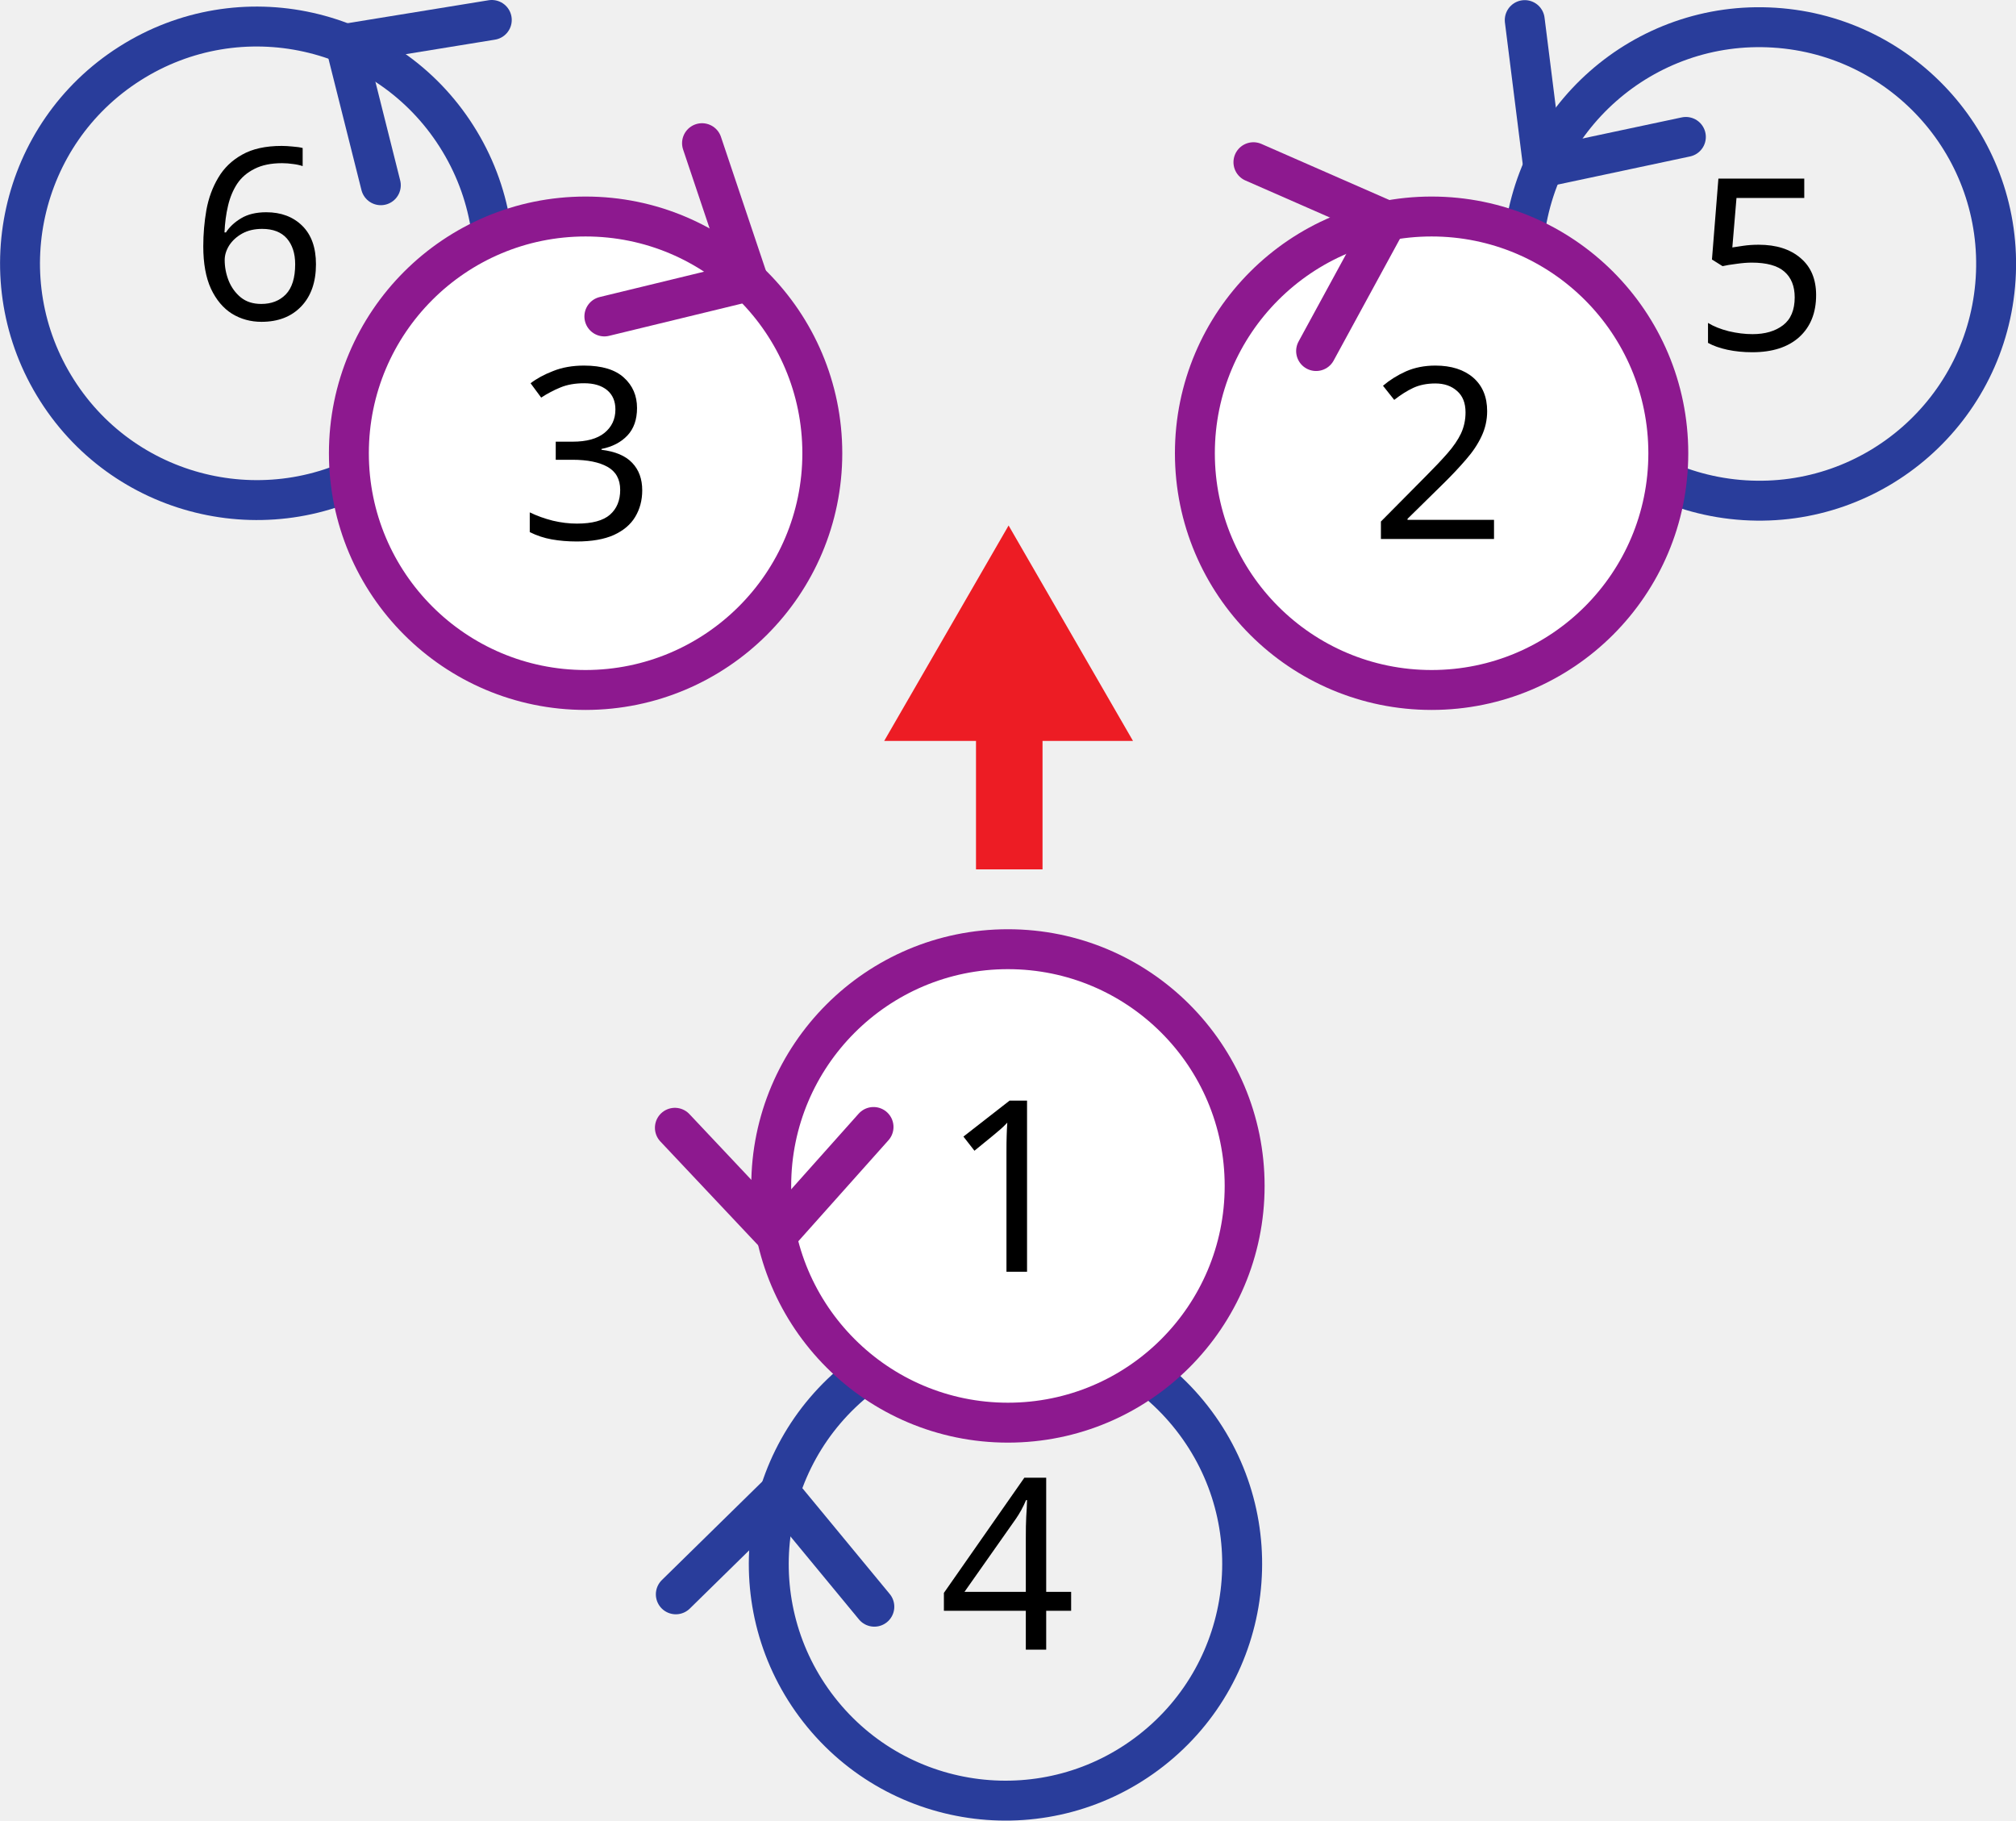
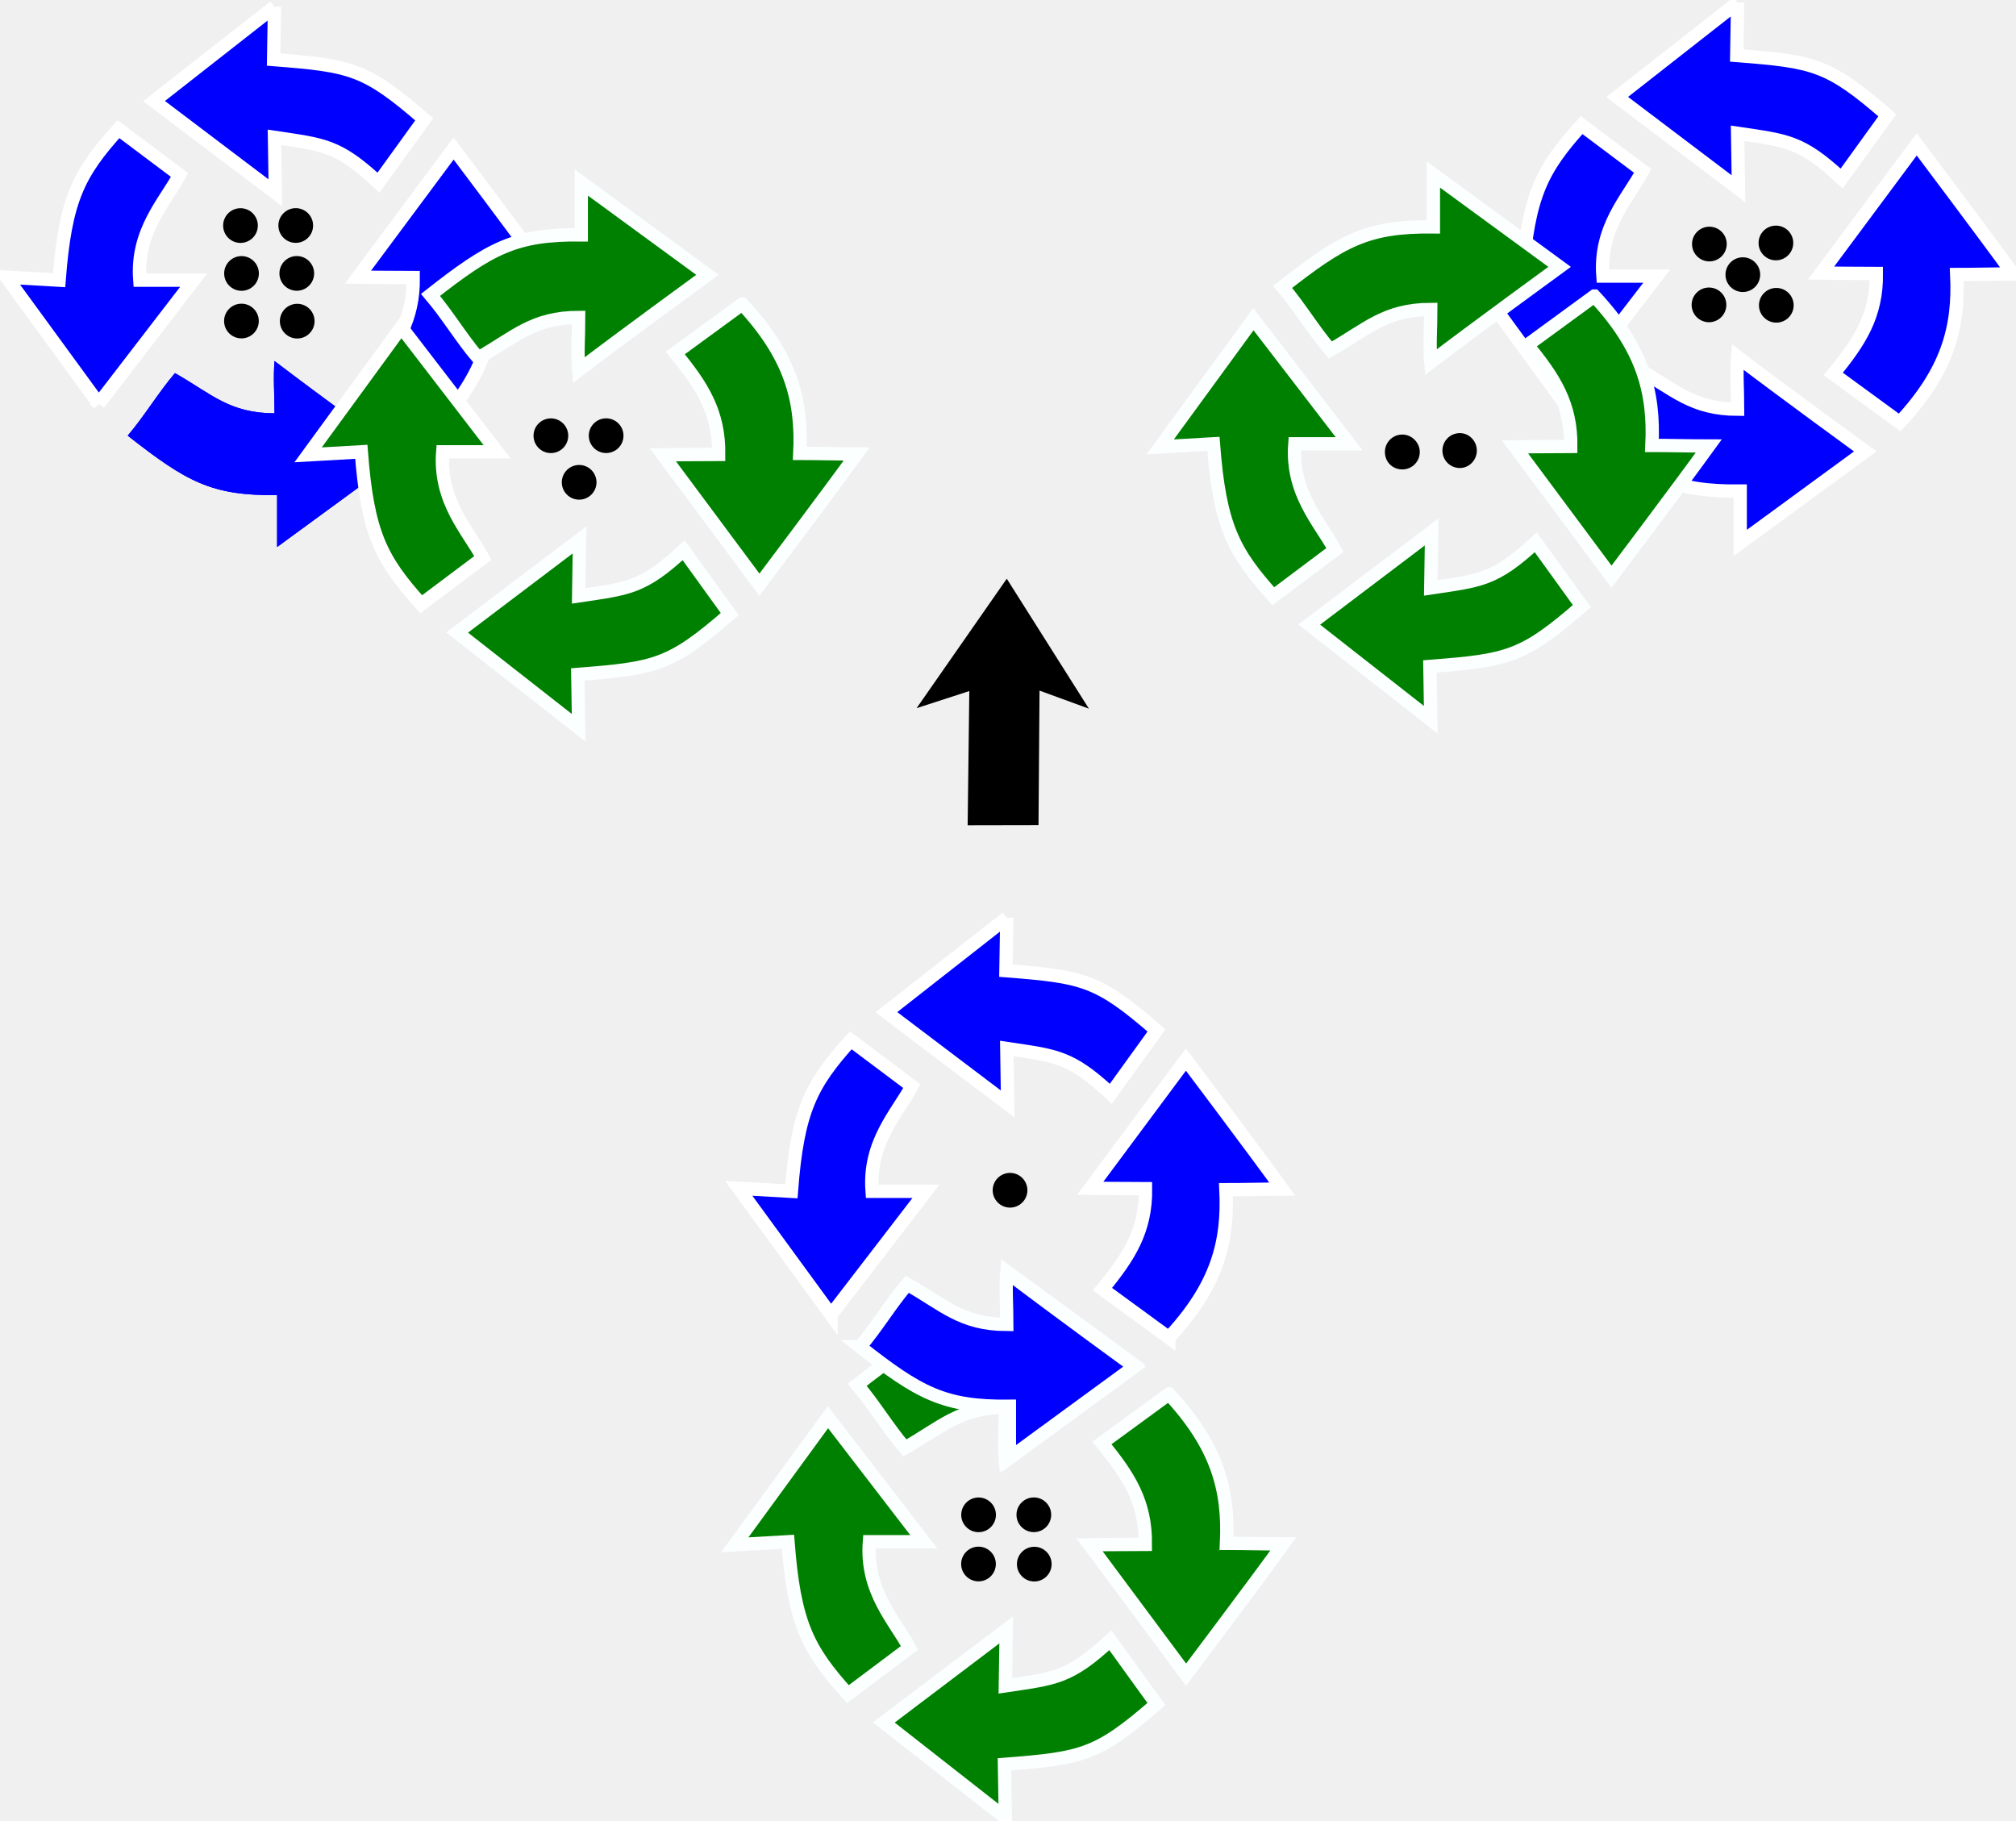
- <svg xmlns="http://www.w3.org/2000/svg" version="1.1" baseProfile="basic" id="Y6-mix" x="0px" y="0px" width="151.51px" height="136.81px" viewBox="5.05 13.08 151.51 136.81" xml:space="preserve">
-   <g id="M4">
-     <path id="path5606" style="fill:none;stroke:#293D9B;stroke-width:3;stroke-linecap:round;stroke-miterlimit:10;" d="M94.63,119.65c6.05,7.74,4.68,18.92-3.06,24.97c-7.74,6.05-18.92,4.68-24.97-3.06   c-6.05-7.74-4.68-18.92,3.06-24.97C77.4,110.54,88.58,111.91,94.63,119.65z" />
-     <path id="path5610" style="fill:none;stroke:#293D9B;stroke-width:3;stroke-linecap:round;stroke-miterlimit:10;" d="M63.66,125.22l-7.82,7.67" />
-     <path id="path5614" style="fill:none;stroke:#293D9B;stroke-width:3;stroke-linecap:round;stroke-miterlimit:10;" d="M63.66,125.22l7.1,8.6" />
-     <text transform="matrix(1 0 0 1 75.6128 137.0476)" style="font-family:'ArialMT'; font-size:18;">4</text>
-   </g>
-   <g id="M6">
-     <path id="path5618" style="fill:none;stroke:#293D9B;stroke-width:3;stroke-linecap:round;stroke-miterlimit:10;" d="M33.9,47.88c8.29-5.27,10.74-16.27,5.46-24.56c-5.27-8.29-16.27-10.74-24.56-5.46   C6.51,23.13,4.06,34.13,9.34,42.42C14.61,50.71,25.61,53.15,33.9,47.88z" />
-     <path id="path5622" style="fill:none;stroke:#293D9B;stroke-width:3;stroke-linecap:round;stroke-miterlimit:10;" d="M31,16.37L33.67,27" />
-     <path id="path5626" style="fill:none;stroke:#293D9B;stroke-width:3;stroke-linecap:round;stroke-miterlimit:10;" d="M31,16.37l11.01-1.79" />
-     <text transform="matrix(1 0 0 1 19.3428 37.0769)" style="font-family:'ArialMT'; font-size:18;">6</text>
-   </g>
-   <g id="M5">
-     <path id="path5630" style="fill:none;stroke:#293D9B;stroke-width:3;stroke-linecap:round;stroke-miterlimit:10;" d="M119.52,31.79c-0.62,9.81,6.83,18.26,16.63,18.88c9.81,0.62,18.26-6.83,18.88-16.63   c0.62-9.81-6.83-18.26-16.63-18.88C128.6,14.53,120.15,21.98,119.52,31.79z" />
-     <path id="path5634" style="fill:none;stroke:#293D9B;stroke-width:3;stroke-linecap:round;stroke-miterlimit:10;" d="M121.03,25.65l10.72-2.28" />
-     <path id="path5638" style="fill:none;stroke:#293D9B;stroke-width:3;stroke-linecap:round;stroke-miterlimit:10;" d="M121.03,25.65l-1.39-11.06" />
-     <text transform="matrix(1 0 0 1 132.2725 39.3621)" style="font-family:'ArialMT'; font-size:18;">5</text>
-   </g>
-   <g id="M3">
-     <path id="path5642_1_" style="fill:#FFFFFF;" d="M49.06,64.93c-9.83,0-17.79-7.97-17.79-17.79c0-9.83,7.96-17.79,17.79-17.79   c9.82,0,17.79,7.96,17.79,17.79C66.85,56.96,58.88,64.92,49.06,64.93z" />
-     <path id="path5642" style="fill:none;stroke:#8D198F;stroke-width:3;stroke-linecap:round;stroke-miterlimit:10;" d="M49.06,64.93c-9.83,0-17.79-7.97-17.79-17.79c0-9.83,7.96-17.79,17.79-17.79   c9.82,0,17.79,7.96,17.79,17.79C66.85,56.96,58.88,64.92,49.06,64.93z" />
-     <path id="path5646" style="fill:none;stroke:#8D198F;stroke-width:3;stroke-linecap:round;stroke-miterlimit:10;" d="M61.3,34.23l-3.49-10.39" />
-     <path id="path5650" style="fill:none;stroke:#8D198F;stroke-width:3;stroke-linecap:round;stroke-miterlimit:10;" d="M61.3,34.23l-10.83,2.63" />
-     <text transform="matrix(1 0 0 1 44.0503 53.5837)" style="font-family:'ArialMT'; font-size:18;">3</text>
-   </g>
-   <g id="M2">
-     <path id="path5654_1_" style="fill:#FFFFFF;" d="M94.85,47.14c0-9.82,7.97-17.79,17.79-17.79c9.83,0,17.79,7.97,17.79,17.79   c0,9.83-7.97,17.79-17.79,17.79S94.85,56.97,94.85,47.14z" />
-     <path id="path5654" style="fill:none;stroke:#8D198F;stroke-width:3;stroke-linecap:round;stroke-miterlimit:10;" d="M94.85,47.14c0-9.82,7.97-17.79,17.79-17.79c9.83,0,17.79,7.97,17.79,17.79   c0,9.83-7.97,17.79-17.79,17.79S94.85,56.97,94.85,47.14z" />
-     <path id="path5658" style="fill:none;stroke:#8D198F;stroke-width:3;stroke-linecap:round;stroke-miterlimit:10;" d="M109.29,29.67l-10.04-4.4" />
-     <path id="path5662" style="fill:none;stroke:#8D198F;stroke-width:3;stroke-linecap:round;stroke-miterlimit:10;" d="M109.29,29.67l-5.33,9.79" />
-     <text transform="matrix(1 0 0 1 107.9717 53.5837)" style="font-family:'ArialMT'; font-size:18;">2</text>
-   </g>
-   <g id="M1">
-     <path id="path5666_1_" style="fill:#FFFFFF;" d="M63.01,102.2c0,9.82,7.97,17.79,17.79,17.79c9.83,0,17.79-7.97,17.79-17.79   c0-9.83-7.96-17.79-17.79-17.79C70.98,84.41,63.01,92.38,63.01,102.2z" />
-     <path id="path5666" style="fill:none;stroke:#8D198F;stroke-width:3;stroke-linecap:round;stroke-miterlimit:10;" d="M63.01,102.2c0,9.82,7.97,17.79,17.79,17.79c9.83,0,17.79-7.97,17.79-17.79   c0-9.83-7.96-17.79-17.79-17.79C70.98,84.41,63.01,92.38,63.01,102.2z" />
-     <path id="path5670" style="fill:none;stroke:#8D198F;stroke-width:3;stroke-linecap:round;stroke-miterlimit:10;" d="M63.41,105.94l7.29-8.17" />
-     <path id="path5674" style="fill:none;stroke:#8D198F;stroke-width:3;stroke-linecap:round;stroke-miterlimit:10;" d="M63.41,105.94l-7.64-8.11" />
-     <text transform="matrix(1 0 0 1 75.8457 108.6482)" style="font-family:'ArialMT'; font-size:18;">1</text>
-   </g>
-   <polygon id="Front_Arrow" style="fill:#ED1C24;" points="90.2,68.76 80.85,52.57 71.5,68.76 78.4,68.76 78.4,78.41 83.4,78.41 83.4,68.76   " />
+ <svg xmlns="http://www.w3.org/2000/svg" version="1.1" id="Y6-mix" x="0px" y="0px" width="151.51px" height="136.81px" viewBox="5.05 13.08 151.51 136.81" xml:space="preserve">
+   <defs id="defs45" />
+   <path style="fill:#008000;fill-opacity:1;stroke:#fbffff;stroke-width:1;stroke-opacity:1;stroke-miterlimit:4;stroke-dasharray:none" d="m 69.47,117.148 c 4.469,-3.508 6.36,-4.568 11.331,-4.513 0,-1.311 0,-3.934 0,-3.934 l 9.485,6.939 c 0,0 -6.556,4.775 -9.681,7.168 -0.109,-1.322 0,-2.502 0,-3.967 -3.442,0.011 -4.775,1.475 -7.551,3.049 -1.3,-1.53 -2.284,-3.213 -3.584,-4.742 z" id="path3098" />
+   <path d="m 69.681,114.287 c 4.429,3.476 6.302,4.526 11.229,4.472 0,1.299 0,3.898 0,3.898 l 9.399,-6.876 c 0,0 -6.497,-4.732 -9.593,-7.103 -0.108,1.31 0,2.48 0,3.931 -3.411,-0.011 -4.732,-1.462 -7.482,-3.021 -1.289,1.516 -2.263,3.183 -3.552,4.699 z" id="path3142" style="fill:#0000ff;fill-opacity:1;stroke:#fbffff;stroke-width:1;stroke-opacity:1;stroke-miterlimit:4;stroke-dasharray:none" />
+   <path d="m 25.679,13.583 -9.052,7.092 c 3.043,2.296 6.074,4.602 9.117,6.897 0,0 -0.043,-2.783 -0.065,-4.169 3.671,0.552 4.753,0.552 7.818,3.4 1.148,-1.581 2.285,-3.173 3.432,-4.753 -4.418,-3.844 -5.522,-4.039 -11.315,-4.494 0.022,-1.321 0.065,-3.974 0.065,-3.974 z" id="path3128-5-0" style="fill:#0000ff;fill-opacity:1;stroke:#ffffff;stroke-width:1;stroke-opacity:1;stroke-miterlimit:4;stroke-dasharray:none" />
+   <path d="m 12.469,43.413 7.136,-9.279 c 0,0 -2.696,0 -4.05,0 -0.282,-3.681 1.884,-5.847 2.988,-7.904 C 17.017,25.082 15.48,23.934 13.953,22.786 10.943,26.121 9.957,28.07 9.492,34.134 8.171,34.058 5.529,33.907 5.529,33.907 l 6.941,9.507 z" id="path3135-3-8" style="fill:#0000ff;fill-opacity:1;stroke:#ffffff;stroke-width:1;stroke-opacity:1;stroke-miterlimit:4;stroke-dasharray:none" />
+   <path d="m 14.646,45.817 c 4.429,3.476 6.302,4.526 11.229,4.472 0,1.299 0,3.898 0,3.898 l 9.399,-6.876 c 0,0 -6.497,-4.732 -9.593,-7.103 -0.108,1.31 0,2.48 0,3.931 -3.411,-0.011 -4.732,-1.462 -7.482,-3.021 -1.289,1.516 -2.263,3.183 -3.552,4.699 z" id="path3142-3-5" style="fill:#0000ff;fill-opacity:1;stroke:#000000;stroke-width:0.011;stroke-opacity:0" />
+   <path d="m 14.646,45.817 c 4.429,3.476 6.302,4.526 11.229,4.472 l 0,3.898 9.399,-6.876 c 0,0 -6.497,-4.732 -9.593,-7.103 -0.108,1.31 0,2.48 0,3.931 -3.411,-0.011 -4.732,-1.462 -7.482,-3.021 -1.289,1.516 -2.263,3.183 -3.552,4.699 z" id="path3144-8-1" style="fill:#0000ff;fill-opacity:1;stroke:none" />
+   <path d="m 37.861,45.135 c -1.57,-1.148 -3.422,-2.501 -4.992,-3.649 2.025,-2.458 3.27,-4.418 3.238,-7.547 -1.451,0 -4.158,-0.032 -4.158,-0.032 l 7.19,-9.669 c 0,0 4.948,6.562 7.244,9.734 -1.299,0 -2.934,0.043 -4.234,0.043 0.195,4.017 -0.704,7.266 -4.288,11.12 z" id="path3149-4-1" style="fill:#0000ff;fill-opacity:1;stroke:#ffffff;stroke-width:1;stroke-opacity:1;stroke-miterlimit:4;stroke-dasharray:none" />
+   <path d="m 135.638,13.277 -9.052,7.092 c 3.043,2.296 6.074,4.602 9.117,6.897 0,0 -0.043,-2.783 -0.065,-4.169 3.671,0.552 4.753,0.552 7.818,3.4 1.148,-1.581 2.285,-3.173 3.432,-4.753 -4.418,-3.844 -5.522,-4.039 -11.315,-4.494 0.022,-1.321 0.065,-3.974 0.065,-3.974 z" id="path3128-5" style="fill:#0000ff;fill-opacity:1;stroke:#ffffff;stroke-width:1;stroke-opacity:1;stroke-miterlimit:4;stroke-dasharray:none" />
+   <path d="m 122.428,43.107 7.136,-9.279 c 0,0 -2.696,0 -4.05,0 -0.282,-3.681 1.884,-5.847 2.988,-7.904 -1.527,-1.148 -3.064,-2.296 -4.591,-3.443 -3.01,3.335 -3.995,5.284 -4.461,11.348 -1.321,-0.076 -3.963,-0.227 -3.963,-0.227 l 6.941,9.507 z" id="path3135-3" style="fill:#0000ff;fill-opacity:1;stroke:#ffffff;stroke-width:1;stroke-opacity:1;stroke-miterlimit:4;stroke-dasharray:none" />
+   <path d="m 124.604,45.511 c 4.429,3.476 6.302,4.526 11.229,4.472 0,1.299 0,3.898 0,3.898 l 9.399,-6.876 c 0,0 -6.497,-4.732 -9.593,-7.103 -0.108,1.31 0,2.48 0,3.931 -3.411,-0.011 -4.732,-1.462 -7.482,-3.021 -1.289,1.516 -2.263,3.183 -3.552,4.699 z" id="path3142-3" style="fill:#0000ff;fill-opacity:1;stroke:#ffffff;stroke-width:1;stroke-opacity:1;stroke-miterlimit:4;stroke-dasharray:none" />
+   <path d="m 147.819,44.829 c -1.57,-1.148 -3.422,-2.501 -4.992,-3.649 2.025,-2.458 3.27,-4.418 3.238,-7.547 -1.451,0 -4.158,-0.032 -4.158,-0.032 l 7.19,-9.669 c 0,0 4.948,6.562 7.244,9.734 -1.299,0 -2.934,0.043 -4.234,0.043 0.195,4.017 -0.704,7.266 -4.288,11.12 z" id="path3149-4" style="fill:#0000ff;fill-opacity:1;stroke:#ffffff;stroke-width:1;stroke-opacity:1;stroke-miterlimit:4;stroke-dasharray:none" />
+   <path style="fill:#008000;fill-opacity:1;stroke:#fbffff;stroke-width:1;stroke-opacity:1;stroke-miterlimit:4;stroke-dasharray:none" d="m 80.605,149.678 -9.135,-7.157 c 3.071,-2.317 6.13,-4.644 9.201,-6.961 0,0 -0.044,2.808 -0.066,4.207 3.704,-0.557 4.797,-0.557 7.889,-3.431 1.158,1.595 2.306,3.202 3.464,4.797 -4.458,3.879 -5.573,4.076 -11.419,4.535 0.022,1.333 0.066,4.01 0.066,4.01 z" id="path3084" />
+   <path style="fill:#008000;fill-opacity:1;stroke:#fbffff;stroke-width:1;stroke-opacity:1;stroke-miterlimit:4;stroke-dasharray:none" d="m 67.274,119.574 7.201,9.365 c 0,0 -2.721,0 -4.087,0 -0.284,3.715 1.901,5.901 3.016,7.977 -1.541,1.158 -3.092,2.317 -4.633,3.475 -3.038,-3.366 -4.032,-5.332 -4.502,-11.452 -1.333,0.076 -3.999,0.229 -3.999,0.229 l 7.004,-9.594 z" id="path3091-9" />
+   <path style="fill:#008000;fill-opacity:1;stroke:#fbffff;stroke-width:1;stroke-opacity:1;stroke-miterlimit:4;stroke-dasharray:none" d="m 92.898,117.836 c -1.584,1.158 -3.453,2.524 -5.037,3.682 2.043,2.48 3.3,4.458 3.267,7.616 -1.464,0 -4.196,0.033 -4.196,0.033 l 7.256,9.758 c 0,0 4.994,-6.622 7.31,-9.823 -1.311,0 -2.961,-0.044 -4.272,-0.044 0.197,-4.054 -0.71,-7.332 -4.327,-11.222 z" id="path3105" />
+   <path transform="translate(14.43977,60.7391)" style="fill:#000000;fill-opacity:1;stroke-width:1;stroke-miterlimit:4;stroke-dasharray:none;stroke:none;stroke-opacity:1" id="path4033-9-4-2" d="m 65.458,66.177 a 1.304,1.304 0 1 1 -2.608,0 1.304,1.304 0 1 1 2.608,0 z" />
+   <path transform="translate(18.59258,60.73546)" style="fill:#000000;fill-opacity:1;stroke-width:1;stroke-miterlimit:4;stroke-dasharray:none;stroke:none;stroke-opacity:1" id="path4033-9-3-3" d="m 65.458,66.177 a 1.304,1.304 0 1 1 -2.608,0 1.304,1.304 0 1 1 2.608,0 z" />
+   <path transform="translate(14.4337,64.43478)" style="fill:#000000;fill-opacity:1;stroke-width:1;stroke-miterlimit:4;stroke-dasharray:none;stroke:none;stroke-opacity:1" id="path4033-9-1-3" d="m 65.458,66.177 a 1.304,1.304 0 1 1 -2.608,0 1.304,1.304 0 1 1 2.608,0 z" />
+   <path transform="translate(18.62544,64.44325)" style="fill:#000000;fill-opacity:1;stroke-width:1;stroke-miterlimit:4;stroke-dasharray:none;stroke:none;stroke-opacity:1" id="path4033-9-1-3-3" d="m 65.458,66.177 a 1.304,1.304 0 1 1 -2.608,0 1.304,1.304 0 1 1 2.608,0 z" />
+   <path style="fill:#000000;fill-opacity:1;stroke:none" d="m 80.713,56.569 -6.777,9.727 3.961,-1.285 -0.125,10.086 5.326,-0.01 0.076,-10.109 3.712,1.356 z" id="path3263" />
+   <path d="m 80.715,82.052 -9.052,7.092 c 3.043,2.296 6.074,4.602 9.117,6.897 0,0 -0.043,-2.783 -0.065,-4.169 3.671,0.552 4.753,0.552 7.818,3.4 1.148,-1.581 2.285,-3.173 3.432,-4.753 -4.418,-3.844 -5.522,-4.039 -11.315,-4.494 0.022,-1.321 0.065,-3.974 0.065,-3.974 z" id="path3128" style="fill:#0000ff;fill-opacity:1;stroke:#ffffff;stroke-width:1;stroke-opacity:1;stroke-miterlimit:4;stroke-dasharray:none" />
+   <path d="m 67.505,111.883 7.136,-9.279 c 0,0 -2.696,0 -4.05,0 -0.282,-3.681 1.884,-5.847 2.988,-7.904 -1.527,-1.148 -3.064,-2.296 -4.591,-3.443 -3.01,3.335 -3.995,5.284 -4.461,11.348 -1.321,-0.076 -3.963,-0.227 -3.963,-0.227 l 6.941,9.507 z" id="path3135" style="fill:#0000ff;fill-opacity:1;stroke:#ffffff;stroke-width:1;stroke-opacity:1;stroke-miterlimit:4;stroke-dasharray:none" />
+   <path d="m 92.896,113.604 c -1.57,-1.148 -3.422,-2.501 -4.992,-3.649 2.025,-2.458 3.27,-4.418 3.238,-7.547 -1.451,0 -4.158,-0.033 -4.158,-0.033 l 7.19,-9.669 c 0,0 4.948,6.562 7.244,9.734 -1.299,0 -2.934,0.043 -4.234,0.043 0.195,4.017 -0.704,7.266 -4.288,11.12 z" id="path3149" style="fill:#0000ff;fill-opacity:1;stroke:#ffffff;stroke-width:1;stroke-opacity:1;stroke-miterlimit:4;stroke-dasharray:none" />
+   <path style="fill:#000000;fill-opacity:1" id="path4033" d="m 65.458,66.177 a 1.304,1.304 0 1 1 -2.608,0 1.304,1.304 0 1 1 2.608,0 z" transform="translate(16.80452,36.34736)" />
+   <path style="fill:#008000;fill-opacity:1;stroke:#fbffff;stroke-width:1;stroke-opacity:1;stroke-miterlimit:4;stroke-dasharray:none" d="m 112.578,67.171 -9.135,-7.157 c 3.071,-2.317 6.13,-4.644 9.201,-6.961 0,0 -0.044,2.808 -0.066,4.207 3.704,-0.557 4.797,-0.557 7.889,-3.431 1.158,1.595 2.306,3.202 3.464,4.797 -4.458,3.879 -5.573,4.076 -11.419,4.535 0.022,1.333 0.066,4.01 0.066,4.01 z" id="path3084-4" />
+   <path style="fill:#008000;fill-opacity:1;stroke:#fbffff;stroke-width:1;stroke-opacity:1;stroke-miterlimit:4;stroke-dasharray:none" d="m 99.247,37.067 7.201,9.365 c 0,0 -2.721,0 -4.087,0 -0.284,3.715 1.901,5.901 3.016,7.977 -1.541,1.158 -3.092,2.317 -4.633,3.475 -3.038,-3.366 -4.032,-5.332 -4.502,-11.452 -1.333,0.076 -3.999,0.229 -3.999,0.229 l 7.004,-9.594 z" id="path3091-9-4" />
+   <path style="fill:#008000;fill-opacity:1;stroke:#fbffff;stroke-width:1;stroke-opacity:1;stroke-miterlimit:4;stroke-dasharray:none" d="m 101.444,34.641 c 4.469,-3.508 6.36,-4.568 11.331,-4.513 0,-1.311 0,-3.934 0,-3.934 l 9.485,6.939 c 0,0 -6.556,4.775 -9.681,7.168 -0.109,-1.322 0,-2.502 0,-3.967 -3.442,0.011 -4.775,1.475 -7.551,3.049 -1.3,-1.53 -2.284,-3.213 -3.584,-4.742 z" id="path3098-7" />
+   <path style="fill:#008000;fill-opacity:1;stroke:#fbffff;stroke-width:1;stroke-opacity:1;stroke-miterlimit:4;stroke-dasharray:none" d="m 124.871,35.33 c -1.584,1.158 -3.453,2.524 -5.037,3.682 2.043,2.48 3.3,4.458 3.267,7.616 -1.464,0 -4.196,0.033 -4.196,0.033 l 7.256,9.758 c 0,0 4.994,-6.622 7.31,-9.823 -1.311,0 -2.961,-0.044 -4.272,-0.044 0.197,-4.054 -0.71,-7.332 -4.327,-11.222 z" id="path3105-2" />
+   <path style="fill:#008000;fill-opacity:1;stroke:#fbffff;stroke-width:1;stroke-opacity:1;stroke-miterlimit:4;stroke-dasharray:none" d="m 48.539,67.771 -9.135,-7.157 c 3.071,-2.317 6.13,-4.644 9.201,-6.961 0,0 -0.044,2.808 -0.066,4.207 3.704,-0.557 4.797,-0.557 7.889,-3.431 1.158,1.595 2.306,3.202 3.464,4.797 -4.458,3.879 -5.573,4.076 -11.419,4.535 0.022,1.333 0.066,4.01 0.066,4.01 z" id="path3084-4-9" />
+   <path style="fill:#008000;fill-opacity:1;stroke:#ffffff;stroke-width:1;stroke-opacity:1;stroke-miterlimit:4;stroke-dasharray:none" d="m 35.208,37.667 7.201,9.365 c 0,0 -2.721,0 -4.087,0 -0.284,3.715 1.901,5.901 3.016,7.977 -1.541,1.158 -3.092,2.317 -4.633,3.475 -3.038,-3.366 -4.032,-5.332 -4.502,-11.452 -1.333,0.076 -3.999,0.229 -3.999,0.229 l 7.004,-9.594 z" id="path3091-9-4-2" />
+   <path style="fill:#008000;fill-opacity:1;stroke:#fbffff;stroke-width:1;stroke-opacity:1;stroke-miterlimit:4;stroke-dasharray:none" d="m 37.404,35.241 c 4.469,-3.508 6.36,-4.568 11.331,-4.513 0,-1.311 0,-3.934 0,-3.934 l 9.485,6.939 c 0,0 -6.556,4.775 -9.681,7.168 -0.109,-1.322 0,-2.502 0,-3.967 -3.442,0.011 -4.775,1.475 -7.551,3.049 -1.3,-1.53 -2.284,-3.213 -3.584,-4.742 z" id="path3098-7-1" />
+   <path style="fill:#008000;fill-opacity:1;stroke:#fbffff;stroke-width:1;stroke-opacity:1;stroke-miterlimit:4;stroke-dasharray:none" d="m 60.832,35.929 c -1.584,1.158 -3.453,2.524 -5.037,3.682 2.043,2.48 3.3,4.458 3.267,7.616 -1.464,0 -4.196,0.033 -4.196,0.033 l 7.256,9.758 c 0,0 4.994,-6.622 7.31,-9.823 -1.311,0 -2.961,-0.044 -4.272,-0.044 0.197,-4.054 -0.71,-7.332 -4.327,-11.222 z" id="path3105-2-5" />
+   <path style="fill:#000000;fill-opacity:1;fill-rule:nonzero;stroke:none" d="m 111.752,47.046 c 0,0.744 -0.602,1.311 -1.311,1.311 -0.744,0 -1.311,-0.567 -1.311,-1.311 0,-0.709 0.567,-1.311 1.311,-1.311 0.709,0 1.311,0.602 1.311,1.311 z" id="path3231" />
+   <path style="fill:#000000;fill-opacity:1;fill-rule:nonzero;stroke:none" d="m 116.04,46.939 c 0,0.709 -0.567,1.311 -1.276,1.311 -0.744,0 -1.311,-0.602 -1.311,-1.311 0,-0.709 0.567,-1.311 1.311,-1.311 0.709,0 1.276,0.602 1.276,1.311 z" id="path3233" />
+   <path transform="translate(-17.70312,-20.35263)" style="fill:#000000;fill-opacity:1" id="path4033-9-4" d="m 65.458,66.177 a 1.304,1.304 0 1 1 -2.608,0 1.304,1.304 0 1 1 2.608,0 z" />
+   <path transform="translate(-13.55032,-20.35627)" style="fill:#000000;fill-opacity:1" id="path4033-9-3" d="m 65.458,66.177 a 1.304,1.304 0 1 1 -2.608,0 1.304,1.304 0 1 1 2.608,0 z" />
+   <path transform="translate(-15.5788,-16.85254)" style="fill:#000000;fill-opacity:1" id="path4033-9-1" d="m 65.458,66.177 a 1.304,1.304 0 1 1 -2.608,0 1.304,1.304 0 1 1 2.608,0 z" />
+   <path transform="translate(-40.95248,-32.54788)" style="fill:#000000;fill-opacity:1" id="path4033-9-4-2-9-8" d="m 65.458,66.177 a 1.304,1.304 0 1 1 -2.608,0 1.304,1.304 0 1 1 2.608,0 z" />
+   <path transform="translate(-36.79968,-32.55152)" style="fill:#000000;fill-opacity:1" id="path4033-9-3-3-5-6" d="m 65.458,66.177 a 1.304,1.304 0 1 1 -2.608,0 1.304,1.304 0 1 1 2.608,0 z" />
+   <path transform="translate(-40.95855,-28.97168)" style="fill:#000000;fill-opacity:1" id="path4033-9-1-3-4-5" d="m 65.458,66.177 a 1.304,1.304 0 1 1 -2.608,0 1.304,1.304 0 1 1 2.608,0 z" />
+   <path transform="translate(-36.76681,-28.9632)" style="fill:#000000;fill-opacity:1" id="path4033-9-1-3-3-3-0" d="m 65.458,66.177 a 1.304,1.304 0 1 1 -2.608,0 1.304,1.304 0 1 1 2.608,0 z" />
+   <path transform="translate(-41.03063,-36.14695)" style="fill:#000000;fill-opacity:1" id="path4033-9-4-2-9-8-2" d="m 65.458,66.177 a 1.304,1.304 0 1 1 -2.608,0 1.304,1.304 0 1 1 2.608,0 z" />
+   <path transform="translate(-36.87783,-36.15059)" style="fill:#000000;fill-opacity:1" id="path4033-9-3-3-5-6-8" d="m 65.458,66.177 a 1.304,1.304 0 1 1 -2.608,0 1.304,1.304 0 1 1 2.608,0 z" />
+   <path transform="translate(69.36238,-34.75758)" style="fill:#000000;fill-opacity:1" id="path4033-9-4-2-7" d="m 65.458,66.177 a 1.304,1.304 0 1 1 -2.608,0 1.304,1.304 0 1 1 2.608,0 z" />
+   <path transform="translate(74.36256,-34.83845)" style="fill:#000000;fill-opacity:1" id="path4033-9-3-3-9" d="m 65.458,66.177 a 1.304,1.304 0 1 1 -2.608,0 1.304,1.304 0 1 1 2.608,0 z" />
+   <path transform="translate(69.33251,-30.18637)" style="fill:#000000;fill-opacity:1" id="path4033-9-1-3-31" d="m 65.458,66.177 a 1.304,1.304 0 1 1 -2.608,0 1.304,1.304 0 1 1 2.608,0 z" />
+   <path transform="translate(74.39242,-30.15528)" style="fill:#000000;fill-opacity:1" id="path4033-9-1-3-3-9" d="m 65.458,66.177 a 1.304,1.304 0 1 1 -2.608,0 1.304,1.304 0 1 1 2.608,0 z" />
+   <path style="fill:#000000;fill-opacity:1" id="path4033-1" d="m 65.458,66.177 a 1.304,1.304 0 1 1 -2.608,0 1.304,1.304 0 1 1 2.608,0 z" transform="translate(71.87634,-32.45719)" />
</svg>
